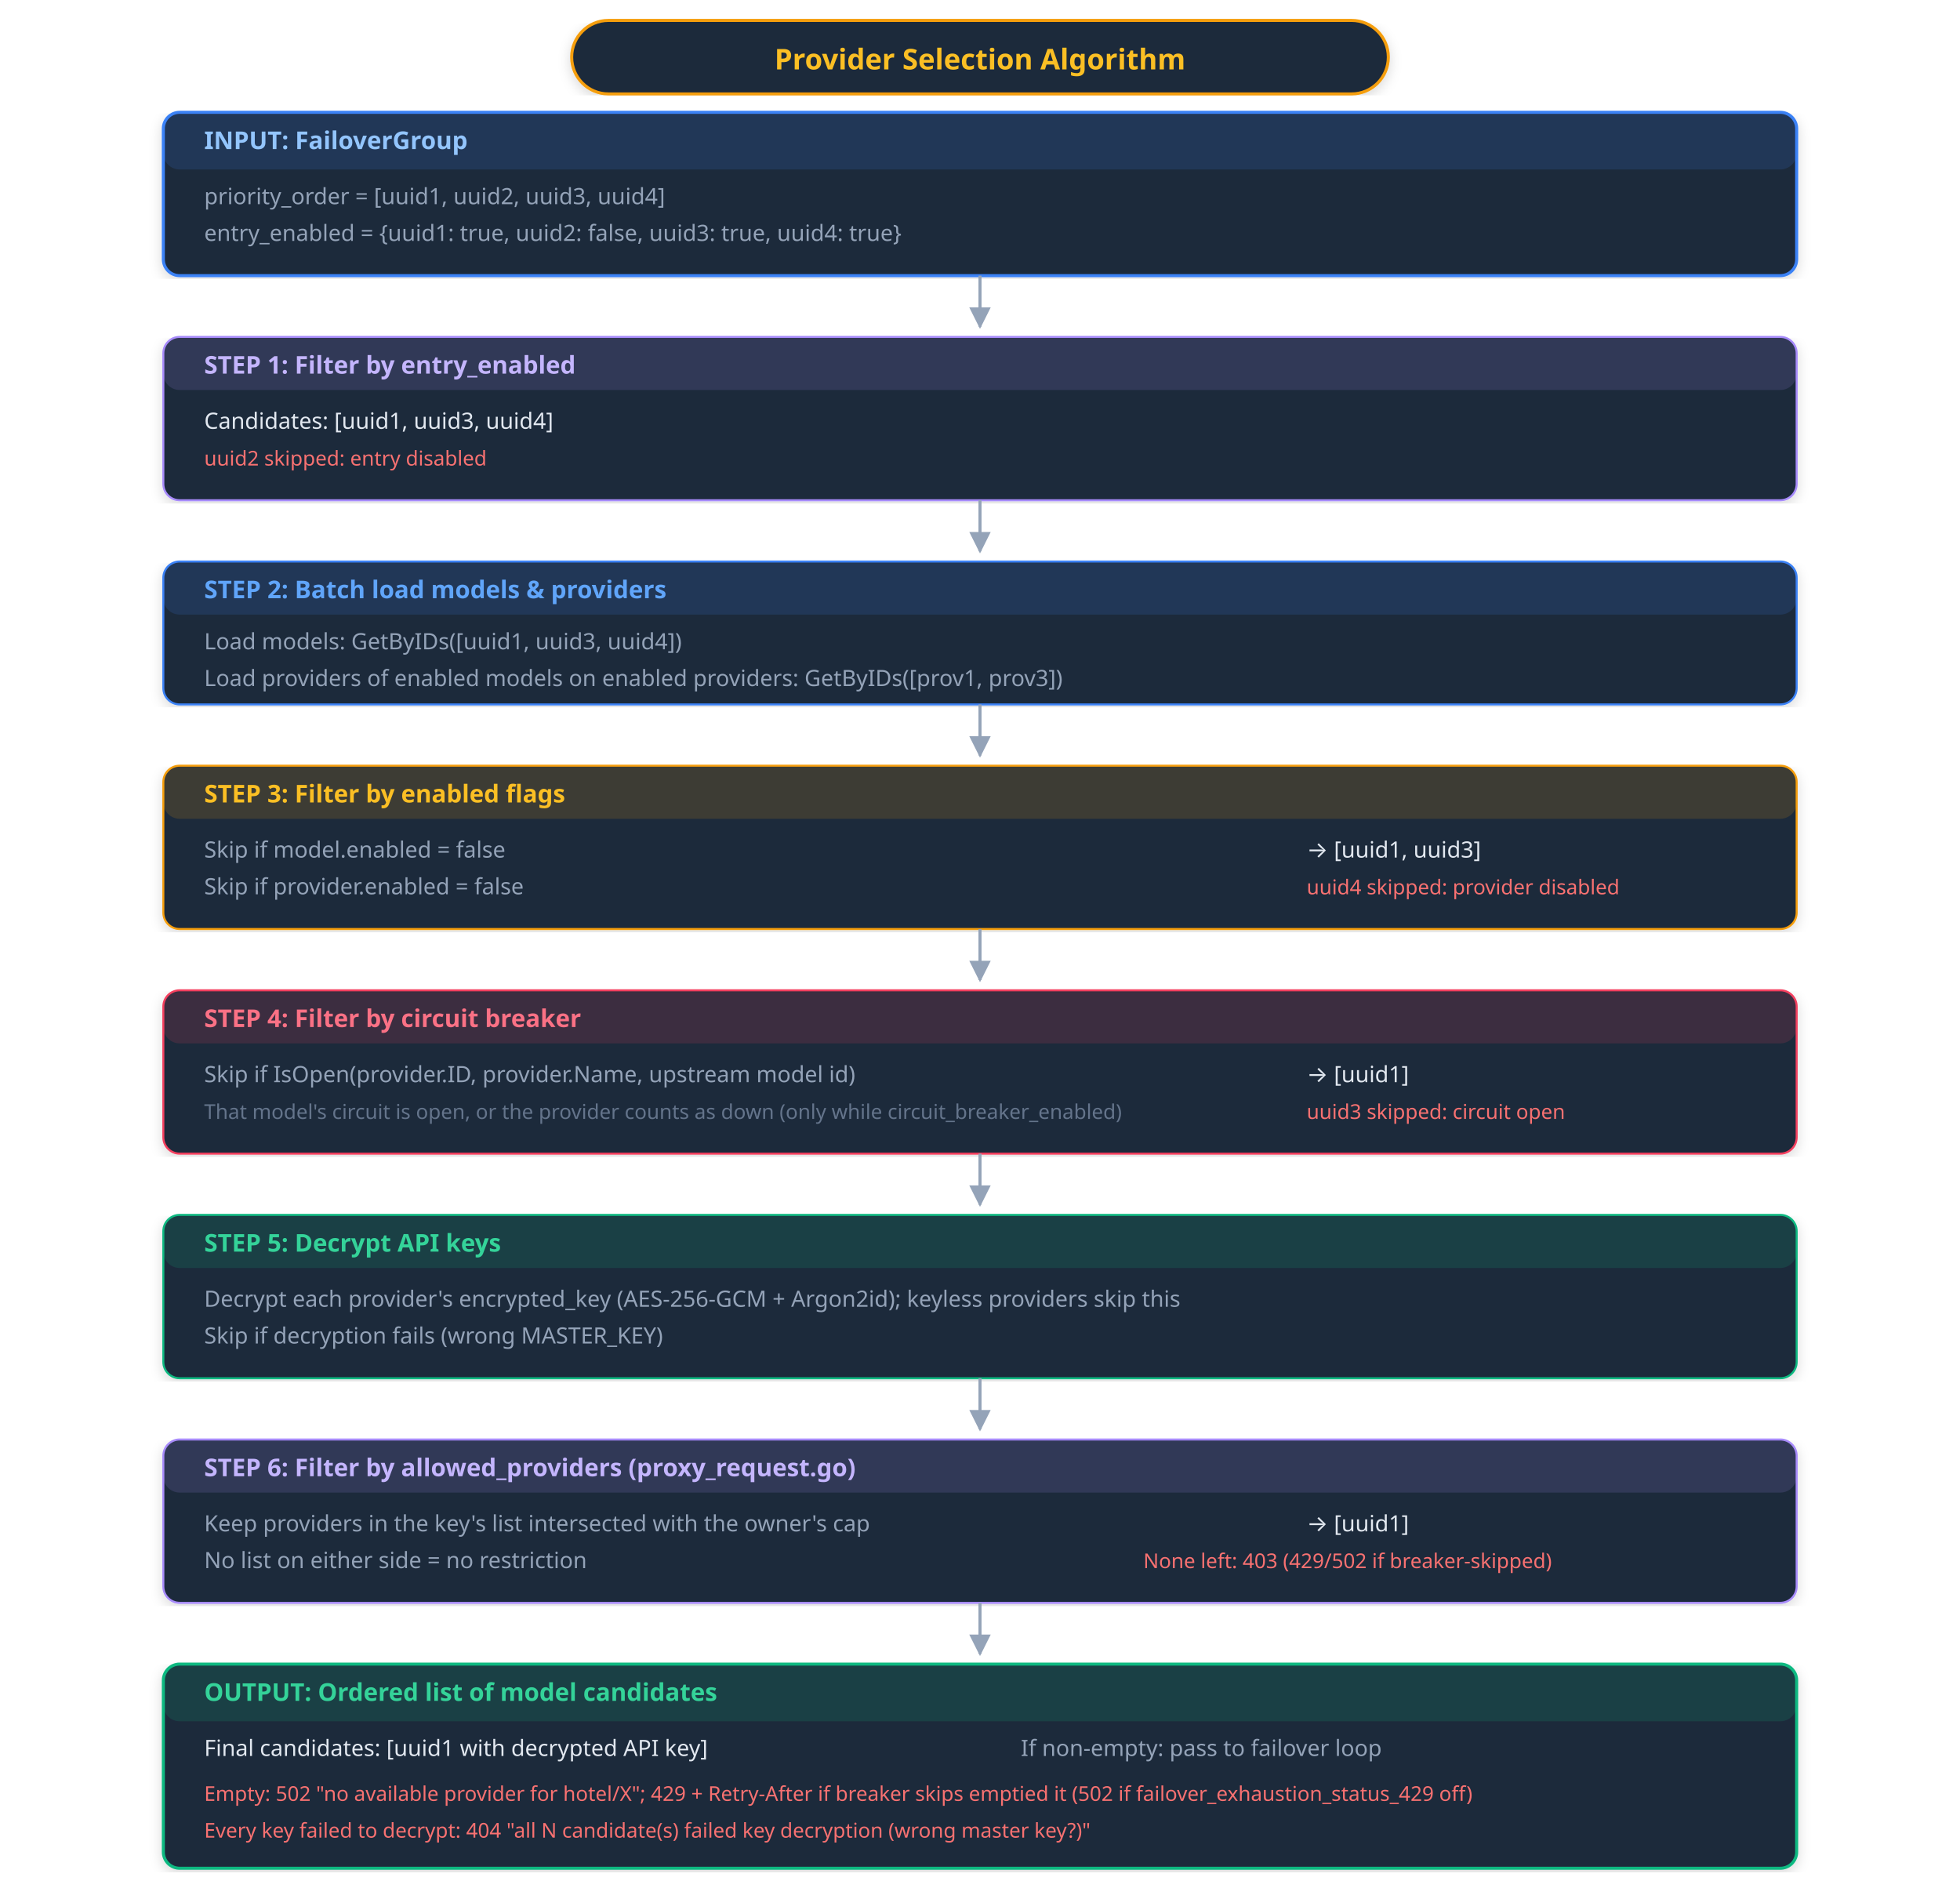
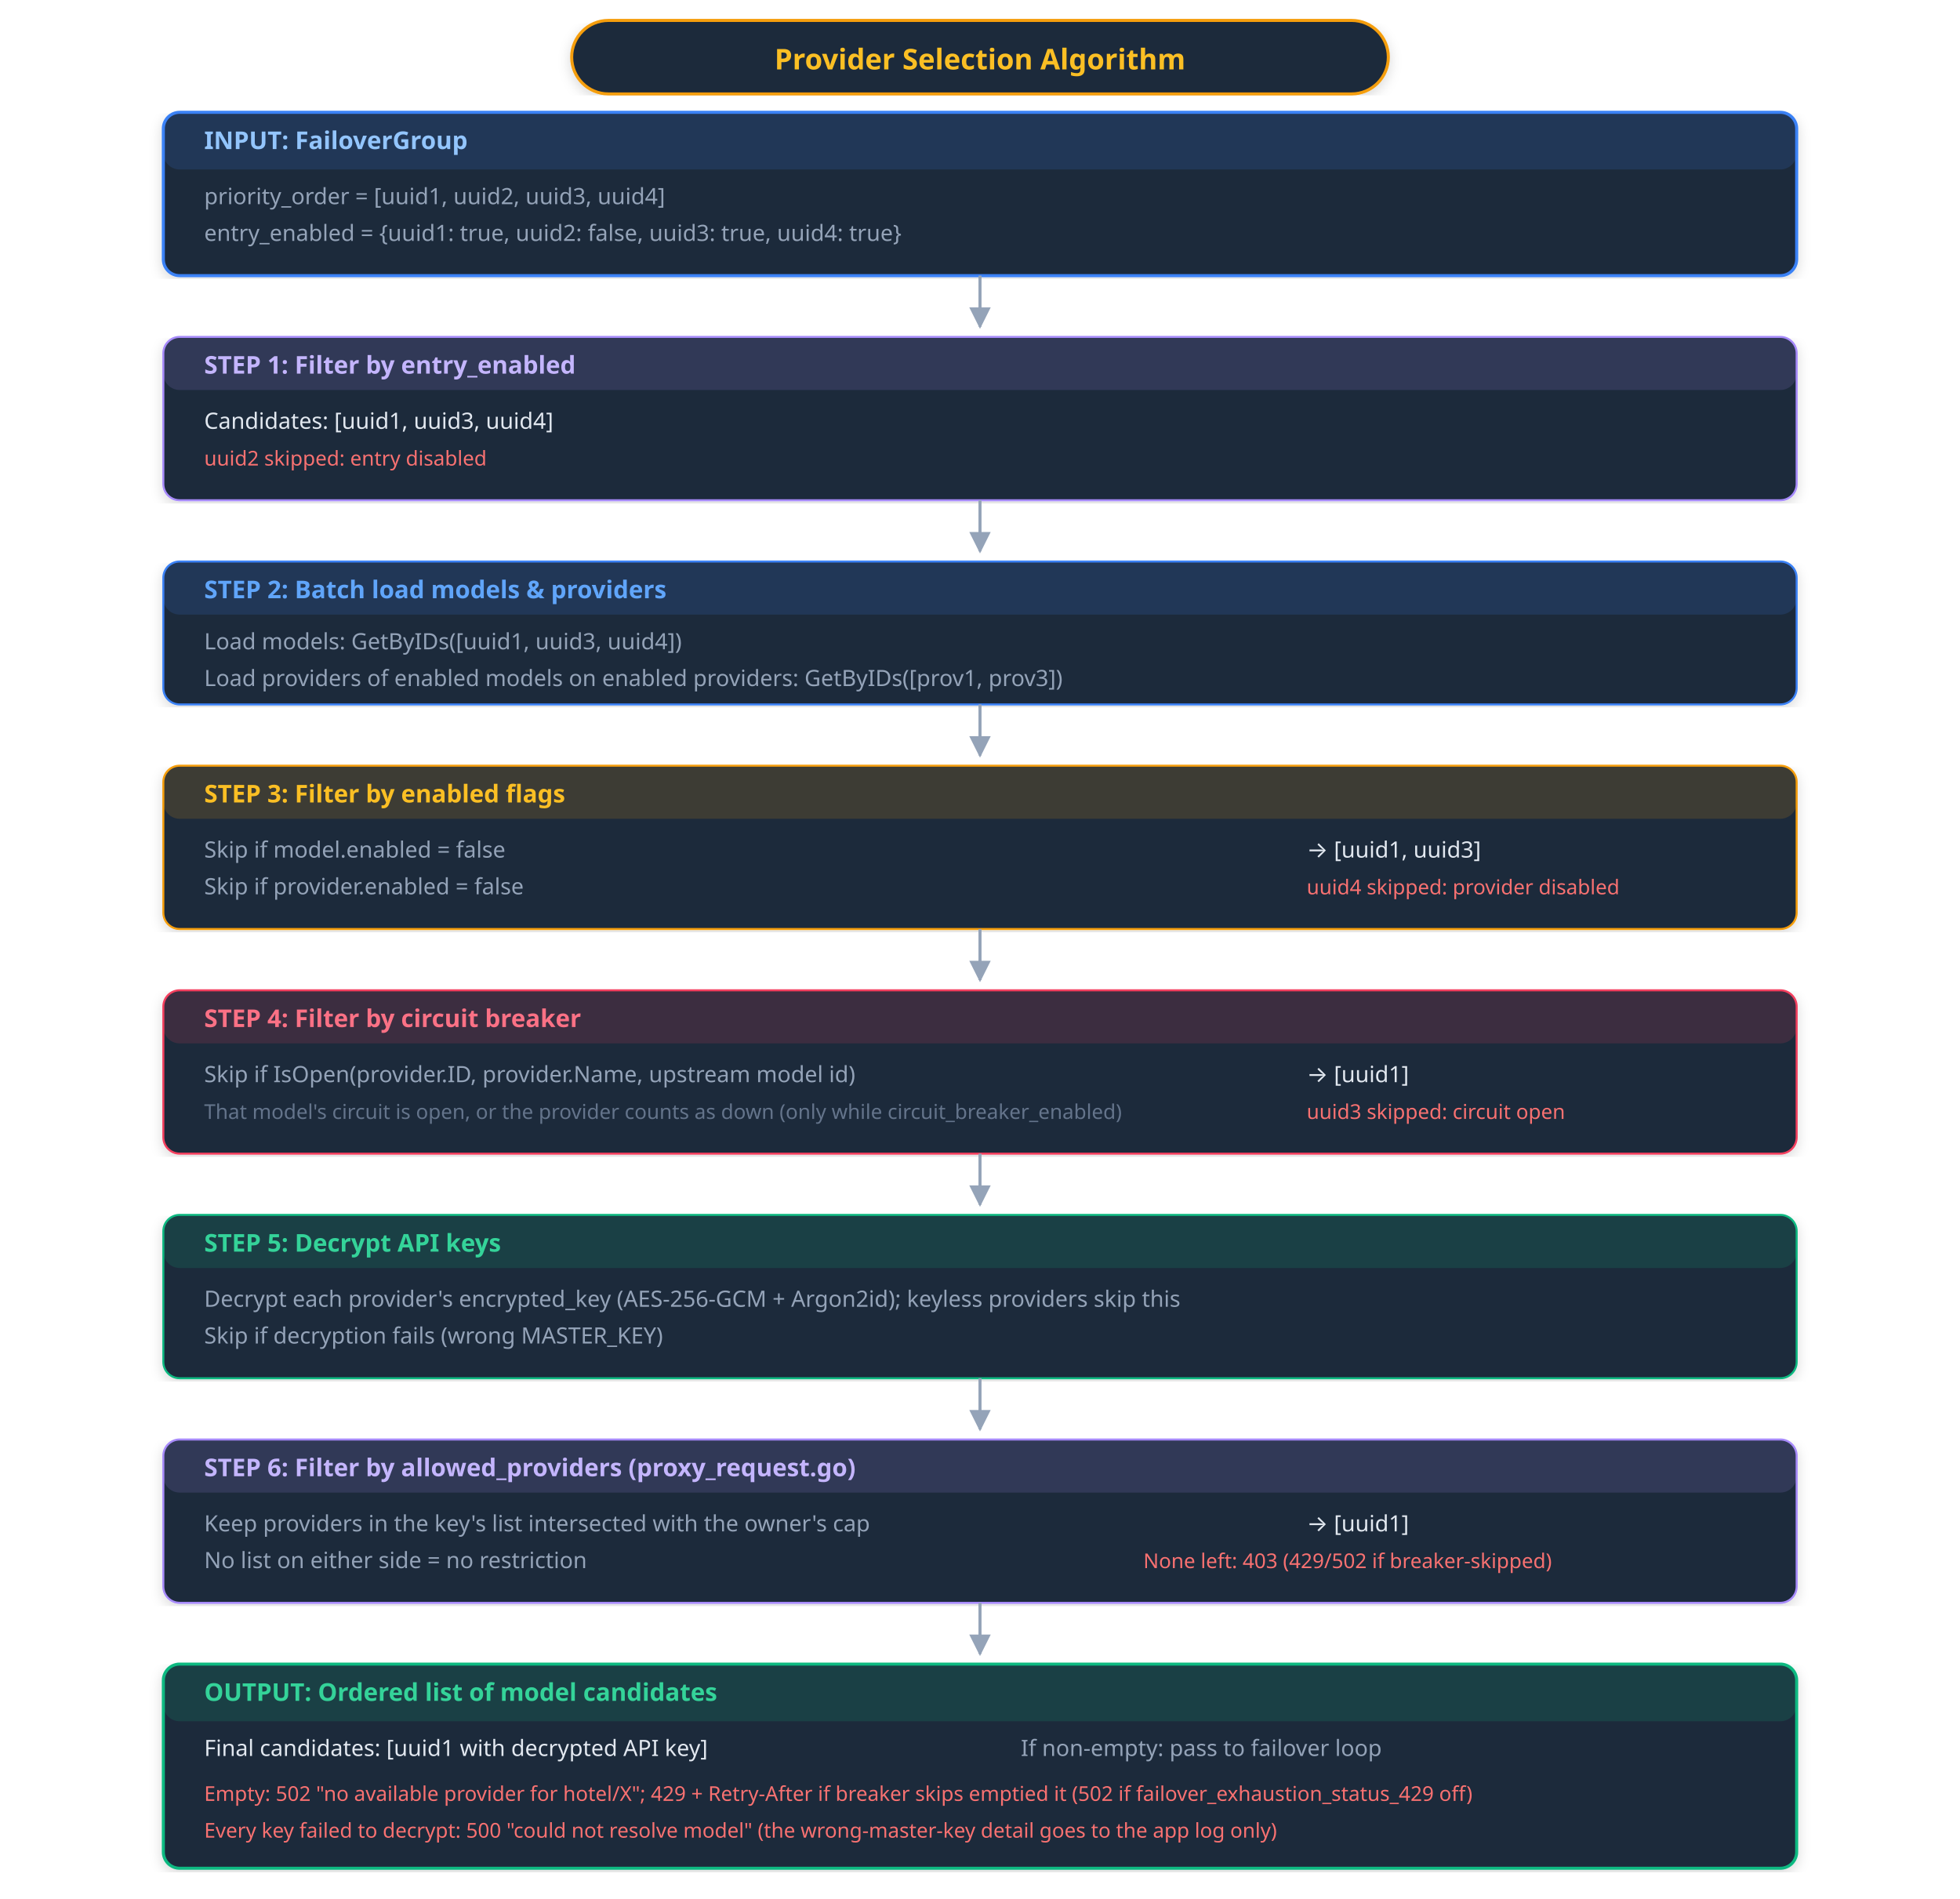
<svg xmlns="http://www.w3.org/2000/svg" viewBox="0 0 960 930" font-family="'Segoe UI', system-ui, -apple-system, sans-serif">
  <defs>
    <marker id="arr" viewBox="0 0 10 10" refX="9" refY="5" markerWidth="7" markerHeight="7" orient="auto-start-reverse">
      <path d="M 0 0 L 10 5 L 0 10 z" fill="#94a3b8" />
    </marker>
    <filter id="shadow" x="-2%" y="-2%" width="104%" height="104%">
      <feDropShadow dx="0" dy="2" stdDeviation="3" flood-opacity="0.15" />
    </filter>
  </defs>
  <rect x="280" y="10" width="400" height="36" rx="18" fill="#1e293b" stroke="#f59e0b" stroke-width="1.5" filter="url(#shadow)" />
  <text x="480" y="34" text-anchor="middle" fill="#fbbf24" font-size="14" font-weight="700">Provider Selection Algorithm</text>
  <rect x="80" y="55" width="800" height="80" rx="8" fill="#1e293b" stroke="#3b82f6" stroke-width="1.5" filter="url(#shadow)" />
  <rect x="80" y="55" width="800" height="28" rx="8" fill="#3b82f6" opacity="0.15" />
  <text x="100" y="73" fill="#93c5fd" font-size="12" font-weight="700">INPUT: FailoverGroup</text>
  <text x="100" y="100" fill="#94a3b8" font-size="11">priority_order = [uuid1, uuid2, uuid3, uuid4]</text>
  <text x="100" y="118" fill="#94a3b8" font-size="11">entry_enabled = {uuid1: true, uuid2: false, uuid3: true, uuid4: true}</text>
  <line x1="480" y1="135" x2="480" y2="160" stroke="#94a3b8" stroke-width="1.5" marker-end="url(#arr)" />
  <rect x="80" y="165" width="800" height="80" rx="8" fill="#1e293b" stroke="#a78bfa" stroke-width="1" filter="url(#shadow)" />
  <rect x="80" y="165" width="800" height="26" rx="8" fill="#a78bfa" opacity="0.15" />
  <text x="100" y="183" fill="#c4b5fd" font-size="12" font-weight="700">STEP 1: Filter by entry_enabled</text>
  <text x="100" y="210" fill="#e2e8f0" font-size="11">Candidates: [uuid1, uuid3, uuid4]</text>
  <text x="100" y="228" fill="#f87171" font-size="10">uuid2 skipped: entry disabled</text>
  <line x1="480" y1="245" x2="480" y2="270" stroke="#94a3b8" stroke-width="1.5" marker-end="url(#arr)" />
  <rect x="80" y="275" width="800" height="70" rx="8" fill="#1e293b" stroke="#3b82f6" stroke-width="1" filter="url(#shadow)" />
  <rect x="80" y="275" width="800" height="26" rx="8" fill="#3b82f6" opacity="0.15" />
  <text x="100" y="293" fill="#60a5fa" font-size="12" font-weight="700">STEP 2: Batch load models &amp; providers</text>
  <text x="100" y="318" fill="#94a3b8" font-size="11">Load models: GetByIDs([uuid1, uuid3, uuid4])</text>
  <text x="100" y="336" fill="#94a3b8" font-size="11">Load providers of enabled models on enabled providers: GetByIDs([prov1, prov3])</text>
  <line x1="480" y1="345" x2="480" y2="370" stroke="#94a3b8" stroke-width="1.5" marker-end="url(#arr)" />
  <rect x="80" y="375" width="800" height="80" rx="8" fill="#1e293b" stroke="#f59e0b" stroke-width="1" filter="url(#shadow)" />
  <rect x="80" y="375" width="800" height="26" rx="8" fill="#f59e0b" opacity="0.15" />
  <text x="100" y="393" fill="#fbbf24" font-size="12" font-weight="700">STEP 3: Filter by enabled flags</text>
  <text x="100" y="420" fill="#94a3b8" font-size="11">Skip if model.enabled = false</text>
  <text x="100" y="438" fill="#94a3b8" font-size="11">Skip if provider.enabled = false</text>
  <text x="640" y="420" fill="#e2e8f0" font-size="11">→ [uuid1, uuid3]</text>
  <text x="640" y="438" fill="#f87171" font-size="10">uuid4 skipped: provider disabled</text>
  <line x1="480" y1="455" x2="480" y2="480" stroke="#94a3b8" stroke-width="1.5" marker-end="url(#arr)" />
  <rect x="80" y="485" width="800" height="80" rx="8" fill="#1e293b" stroke="#f43f5e" stroke-width="1" filter="url(#shadow)" />
  <rect x="80" y="485" width="800" height="26" rx="8" fill="#f43f5e" opacity="0.15" />
  <text x="100" y="503" fill="#fb7185" font-size="12" font-weight="700">STEP 4: Filter by circuit breaker</text>
  <text x="100" y="530" fill="#94a3b8" font-size="11">Skip if IsOpen(provider.ID, provider.Name, upstream model id)</text>
  <text x="100" y="548" fill="#64748b" font-size="10">That model's circuit is open, or the provider counts as down (only while circuit_breaker_enabled)</text>
  <text x="640" y="530" fill="#e2e8f0" font-size="11">→ [uuid1]</text>
  <text x="640" y="548" fill="#f87171" font-size="10">uuid3 skipped: circuit open</text>
  <line x1="480" y1="565" x2="480" y2="590" stroke="#94a3b8" stroke-width="1.5" marker-end="url(#arr)" />
  <rect x="80" y="595" width="800" height="80" rx="8" fill="#1e293b" stroke="#10b981" stroke-width="1" filter="url(#shadow)" />
  <rect x="80" y="595" width="800" height="26" rx="8" fill="#10b981" opacity="0.15" />
  <text x="100" y="613" fill="#34d399" font-size="12" font-weight="700">STEP 5: Decrypt API keys</text>
  <text x="100" y="640" fill="#94a3b8" font-size="11">Decrypt each provider's encrypted_key (AES-256-GCM + Argon2id); keyless providers skip this</text>
  <text x="100" y="658" fill="#94a3b8" font-size="11">Skip if decryption fails (wrong MASTER_KEY)</text>
  <line x1="480" y1="675" x2="480" y2="700" stroke="#94a3b8" stroke-width="1.5" marker-end="url(#arr)" />
  <rect x="80" y="705" width="800" height="80" rx="8" fill="#1e293b" stroke="#a78bfa" stroke-width="1" filter="url(#shadow)" />
  <rect x="80" y="705" width="800" height="26" rx="8" fill="#a78bfa" opacity="0.15" />
  <text x="100" y="723" fill="#c4b5fd" font-size="12" font-weight="700">STEP 6: Filter by allowed_providers (proxy_request.go)</text>
  <text x="100" y="750" fill="#94a3b8" font-size="11">Keep providers in the key's list intersected with the owner's cap</text>
  <text x="100" y="768" fill="#94a3b8" font-size="11">No list on either side = no restriction</text>
  <text x="640" y="750" fill="#e2e8f0" font-size="11">→ [uuid1]</text>
  <text x="560" y="768" fill="#f87171" font-size="10">None left: 403 (429/502 if breaker-skipped)</text>
  <line x1="480" y1="785" x2="480" y2="810" stroke="#94a3b8" stroke-width="1.5" marker-end="url(#arr)" />
  <rect x="80" y="815" width="800" height="100" rx="8" fill="#1e293b" stroke="#10b981" stroke-width="1.5" filter="url(#shadow)" />
  <rect x="80" y="815" width="800" height="28" rx="8" fill="#10b981" opacity="0.15" />
  <text x="100" y="833" fill="#34d399" font-size="12" font-weight="700">OUTPUT: Ordered list of model candidates</text>
  <text x="100" y="860" fill="#e2e8f0" font-size="11">Final candidates: [uuid1 with decrypted API key]</text>
  <text x="500" y="860" fill="#94a3b8" font-size="11">If non-empty: pass to failover loop</text>
  <text x="100" y="882" fill="#f87171" font-size="10">Empty: 502 "no available provider for hotel/X"; 429 + Retry-After if breaker skips emptied it (502 if failover_exhaustion_status_429 off)</text>
-   <text x="100" y="900" fill="#f87171" font-size="10">Every key failed to decrypt: 404 "all N candidate(s) failed key decryption (wrong master key?)"</text>
+   <text x="100" y="900" fill="#f87171" font-size="10">Every key failed to decrypt: 500 "could not resolve model" (the wrong-master-key detail goes to the app log only)</text>
</svg>
